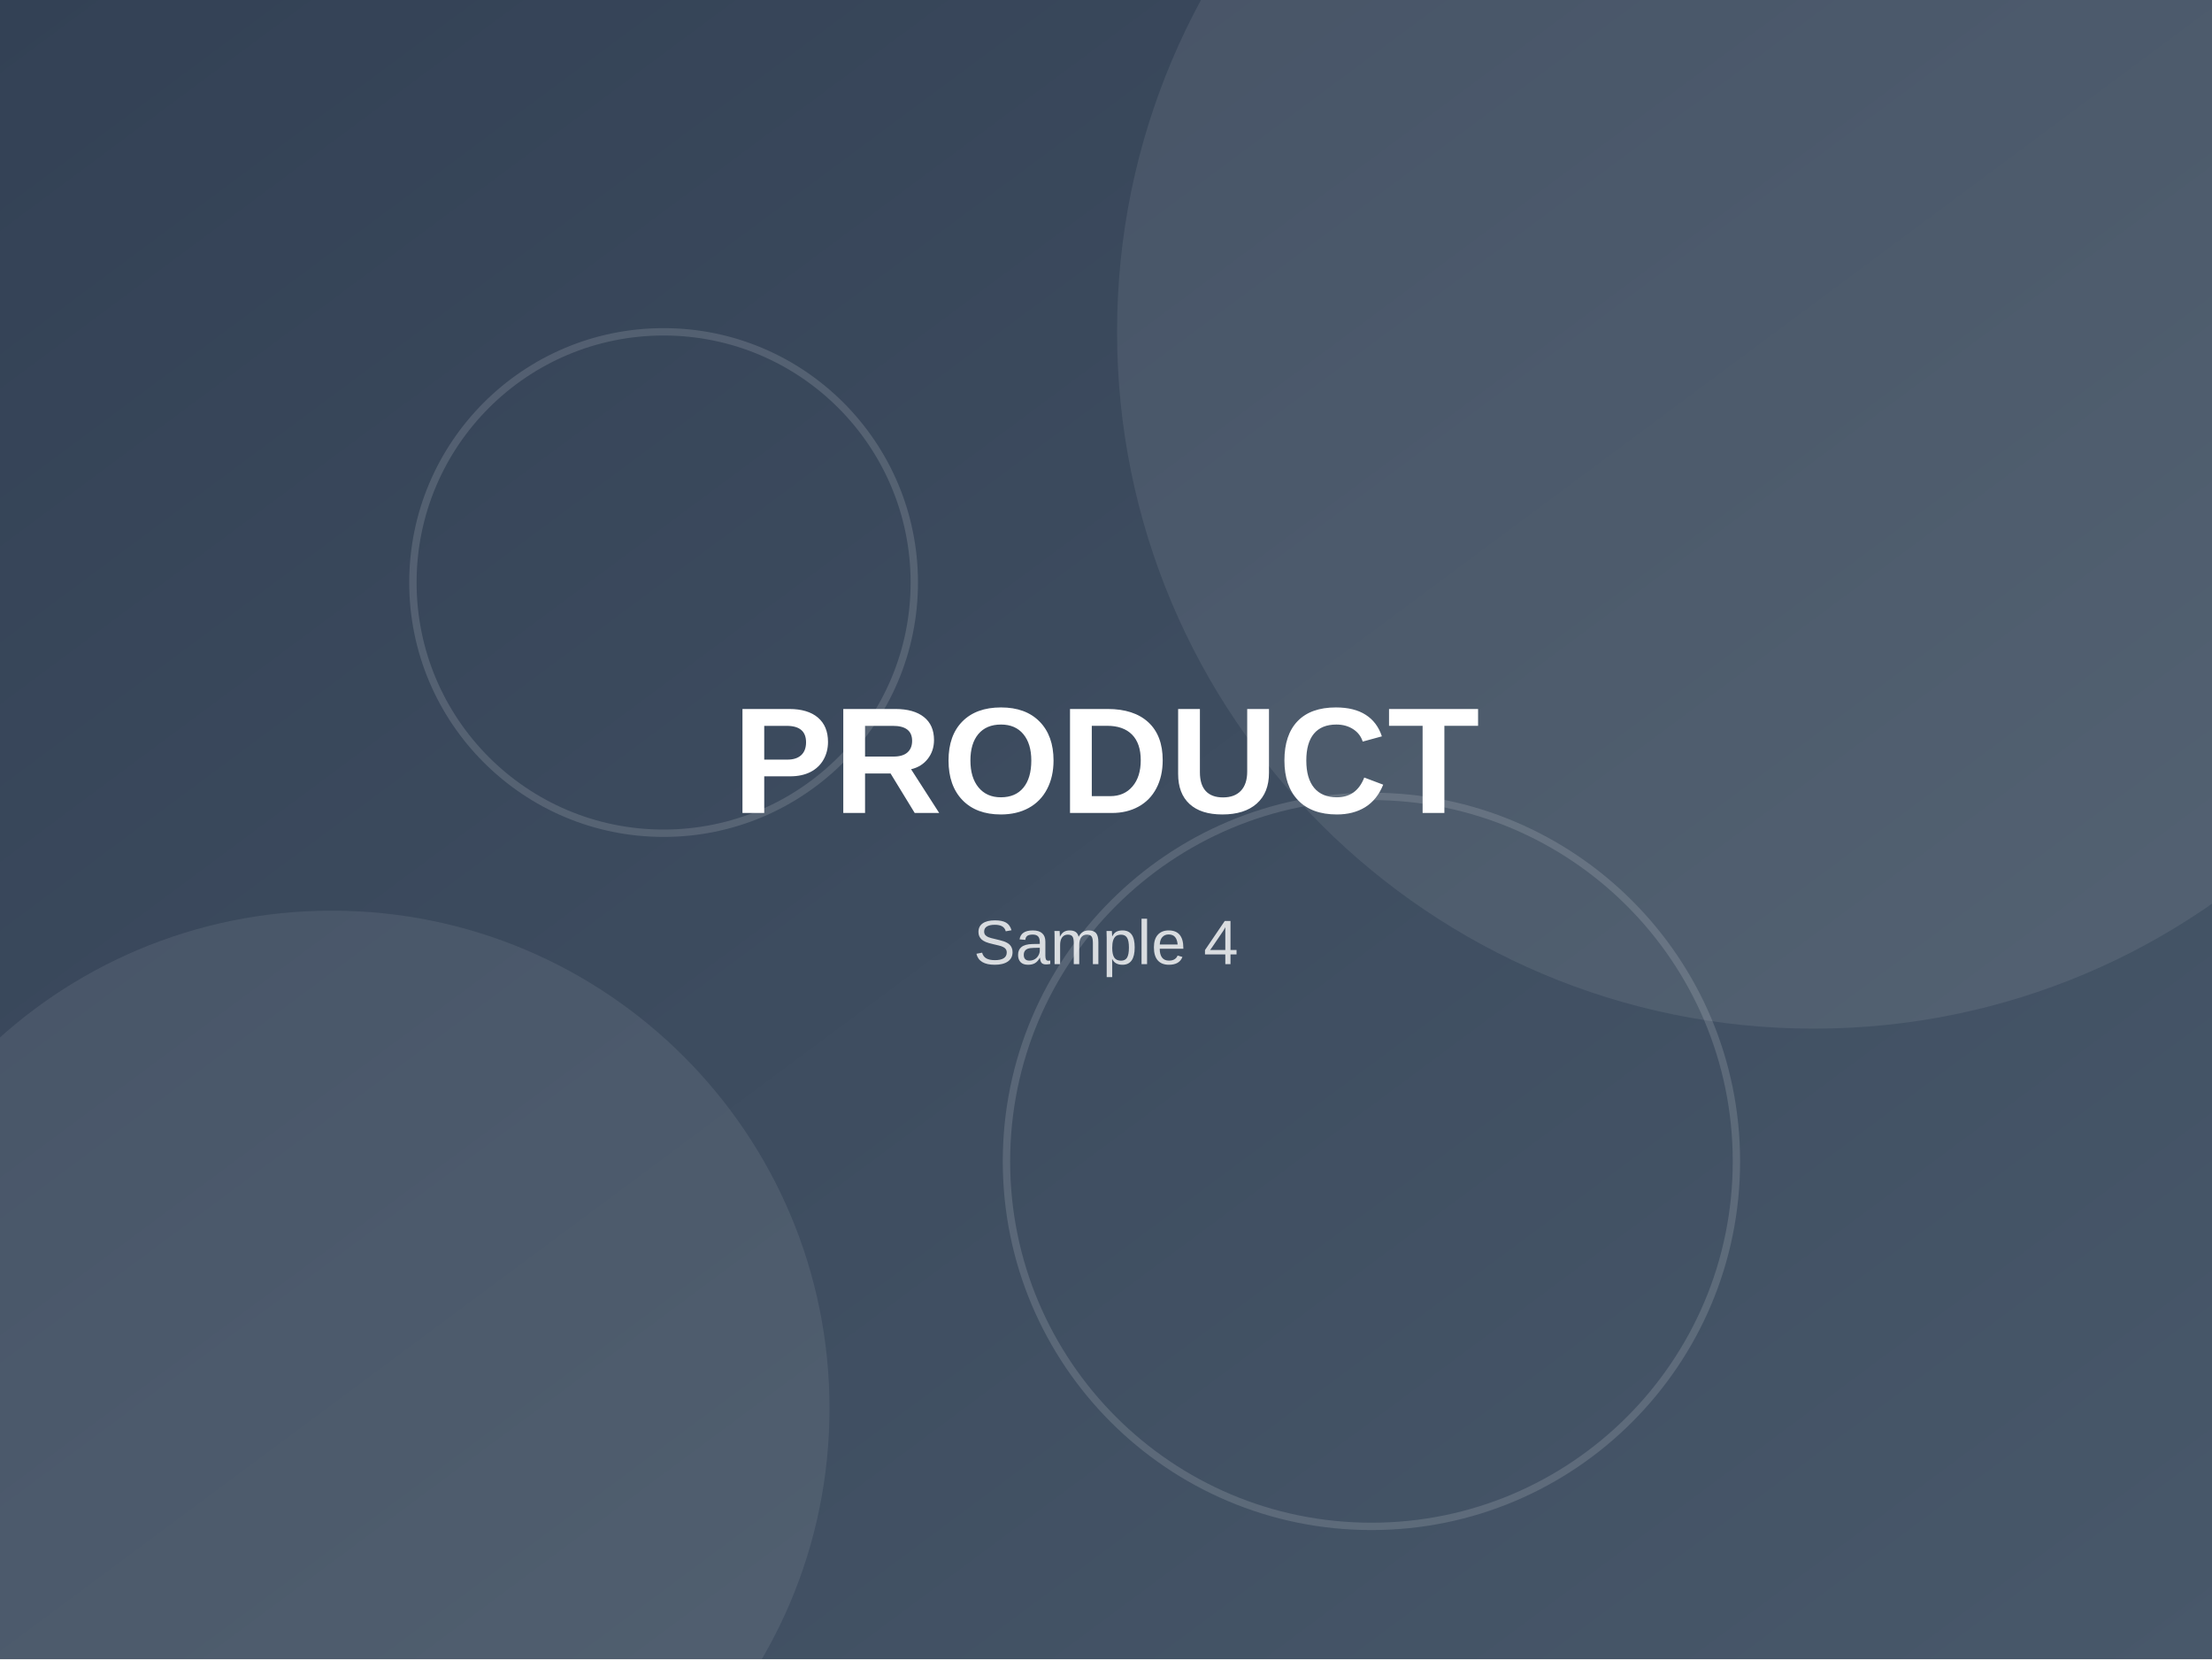
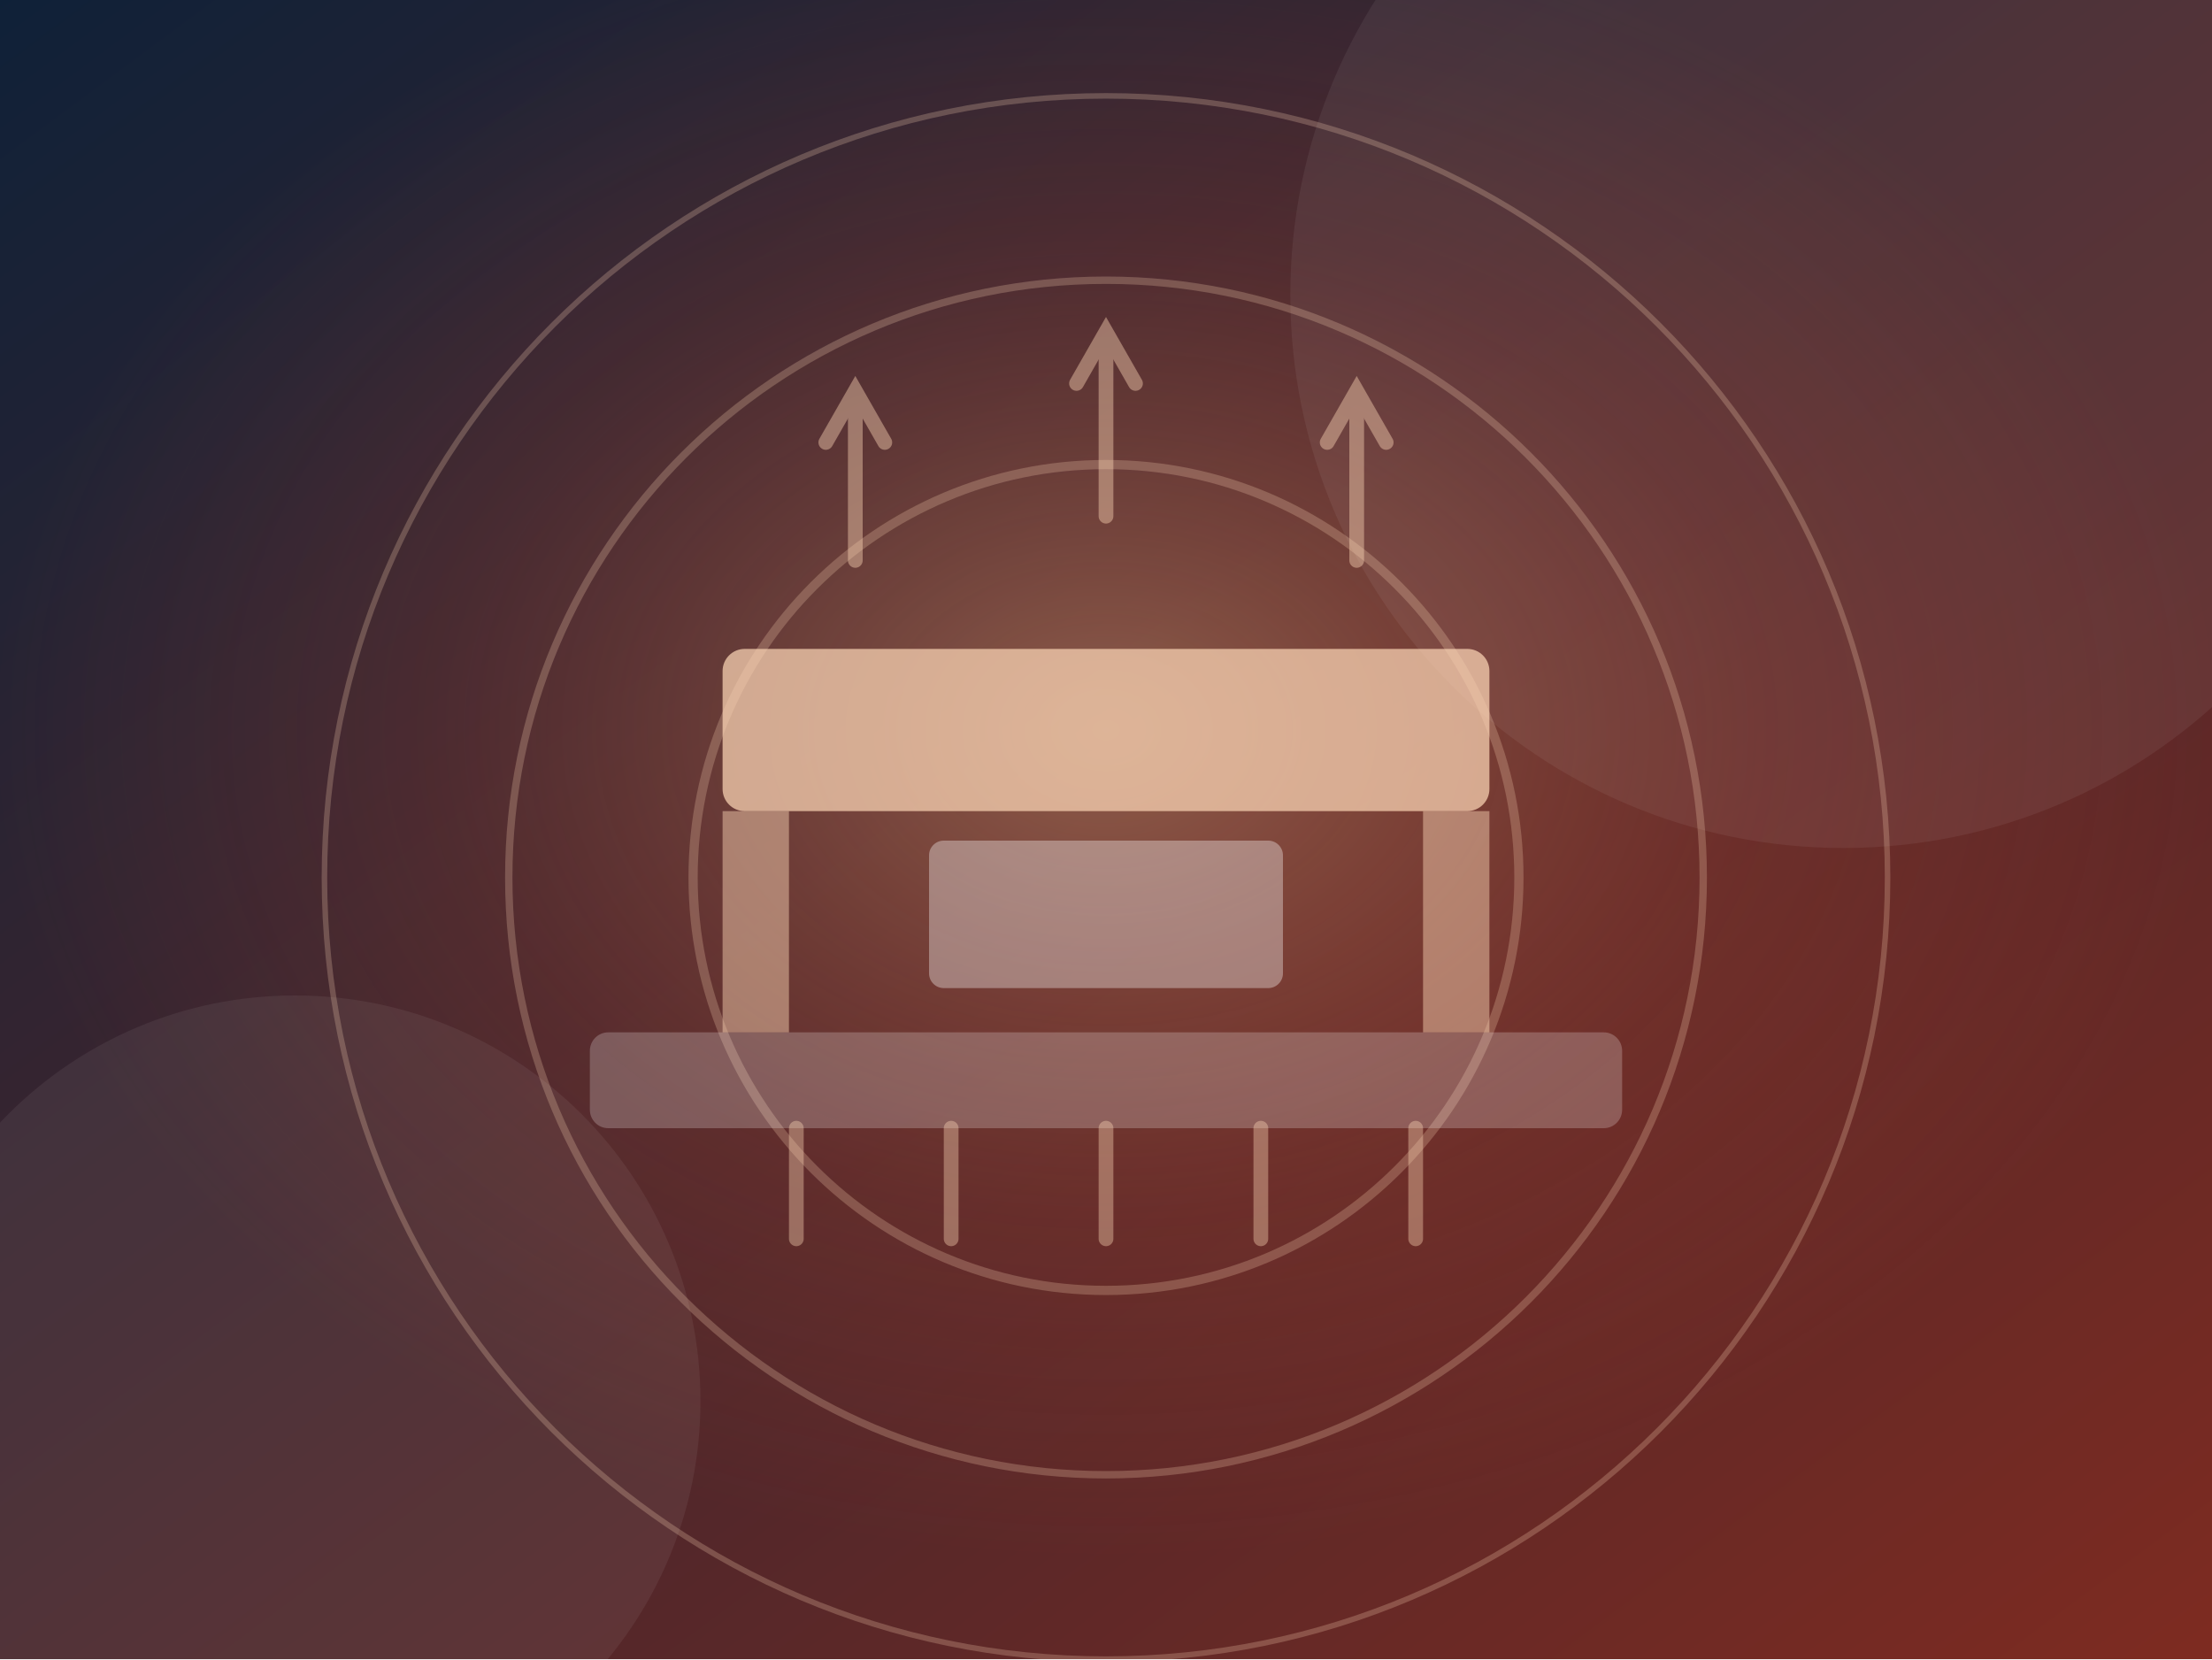
<svg xmlns="http://www.w3.org/2000/svg" viewBox="0 0 600 450" width="600" height="450" preserveAspectRatio="xMidYMid slice">
  <defs>
-     <linearGradient id="bg" x1="0" y1="0" x2="1" y2="1">
-       <stop offset="0" stop-color="#334155" />
-       <stop offset="1" stop-color="#48586a" />
+     <linearGradient id="bg4" x1="0" y1="0" x2="1" y2="1">
+       <stop offset="0" stop-color="#0f2138" />
+       <stop offset="1" stop-color="#7e2b21" />
    </linearGradient>
+     <radialGradient id="heat4" cx="0.5" cy="0.44" r="0.5">
+       <stop offset="0" stop-color="#ffb27a" stop-opacity="0.4" />
+       <stop offset="0.6" stop-color="#e8562f" stop-opacity="0.14" />
+       <stop offset="1" stop-color="#e8562f" stop-opacity="0" />
+     </radialGradient>
  </defs>
-   <rect width="600" height="450" fill="url(#bg)" />
-   <g fill="#ffffff" opacity="0.08">
-     <circle cx="492" cy="90" r="189" />
-     <circle cx="90" cy="382" r="135" />
+   <rect width="600" height="450" fill="url(#bg4)" />
+   <rect width="600" height="450" fill="url(#heat4)" />
+   <g fill="#ffffff" opacity="0.06">
+     <circle cx="500" cy="80" r="150" />
+     <circle cx="80" cy="380" r="110" />
  </g>
-   <g fill="none" stroke="#ffffff" stroke-width="2" opacity="0.14">
-     <circle cx="180" cy="158" r="68" />
-     <circle cx="372" cy="315" r="99" />
+   <g fill="none" stroke="#ffd9b8" opacity="0.24">
+     <circle cx="300" cy="238" r="112" stroke-width="2.5" />
+     <circle cx="300" cy="238" r="162" stroke-width="2" />
+     <circle cx="300" cy="238" r="212" stroke-width="1.5" />
  </g>
-   <text x="50%" y="49%" text-anchor="middle" fill="#ffffff" font-family="Segoe UI, Arial, sans-serif" font-size="41" font-weight="700">PRODUCT</text>
-   <text x="50%" y="49%" dy="41" text-anchor="middle" fill="#ffffff" opacity="0.8" font-family="Segoe UI, Arial, sans-serif" font-size="17">Sample 4</text>
+   <g stroke="#ffd9b8" stroke-width="4" opacity="0.42" stroke-linecap="round" fill="none">
+     <path d="M232 152 V108" />
+     <path d="M224 120 L232 106 L240 120" />
+     <path d="M300 140 V92" />
+     <path d="M292 104 L300 90 L308 104" />
+     <path d="M368 152 V108" />
+     <path d="M360 120 L368 106 L376 120" />
+   </g>
+   <rect x="196" y="176" width="208" height="44" rx="6" fill="#ffd9b8" opacity="0.7" />
+   <rect x="196" y="220" width="18" height="60" fill="#ffd9b8" opacity="0.45" />
+   <rect x="386" y="220" width="18" height="60" fill="#ffd9b8" opacity="0.45" />
+   <rect x="252" y="228" width="96" height="40" rx="4" fill="#ffffff" opacity="0.34" />
+   <rect x="160" y="280" width="280" height="26" rx="5" fill="#ffffff" opacity="0.22" />
+   <g stroke="#ffd9b8" stroke-width="4" opacity="0.38" stroke-linecap="round">
+     <path d="M216 306 V336" />
+     <path d="M258 306 V336" />
+     <path d="M300 306 V336" />
+     <path d="M342 306 V336" />
+     <path d="M384 306 V336" />
+   </g>
</svg>
